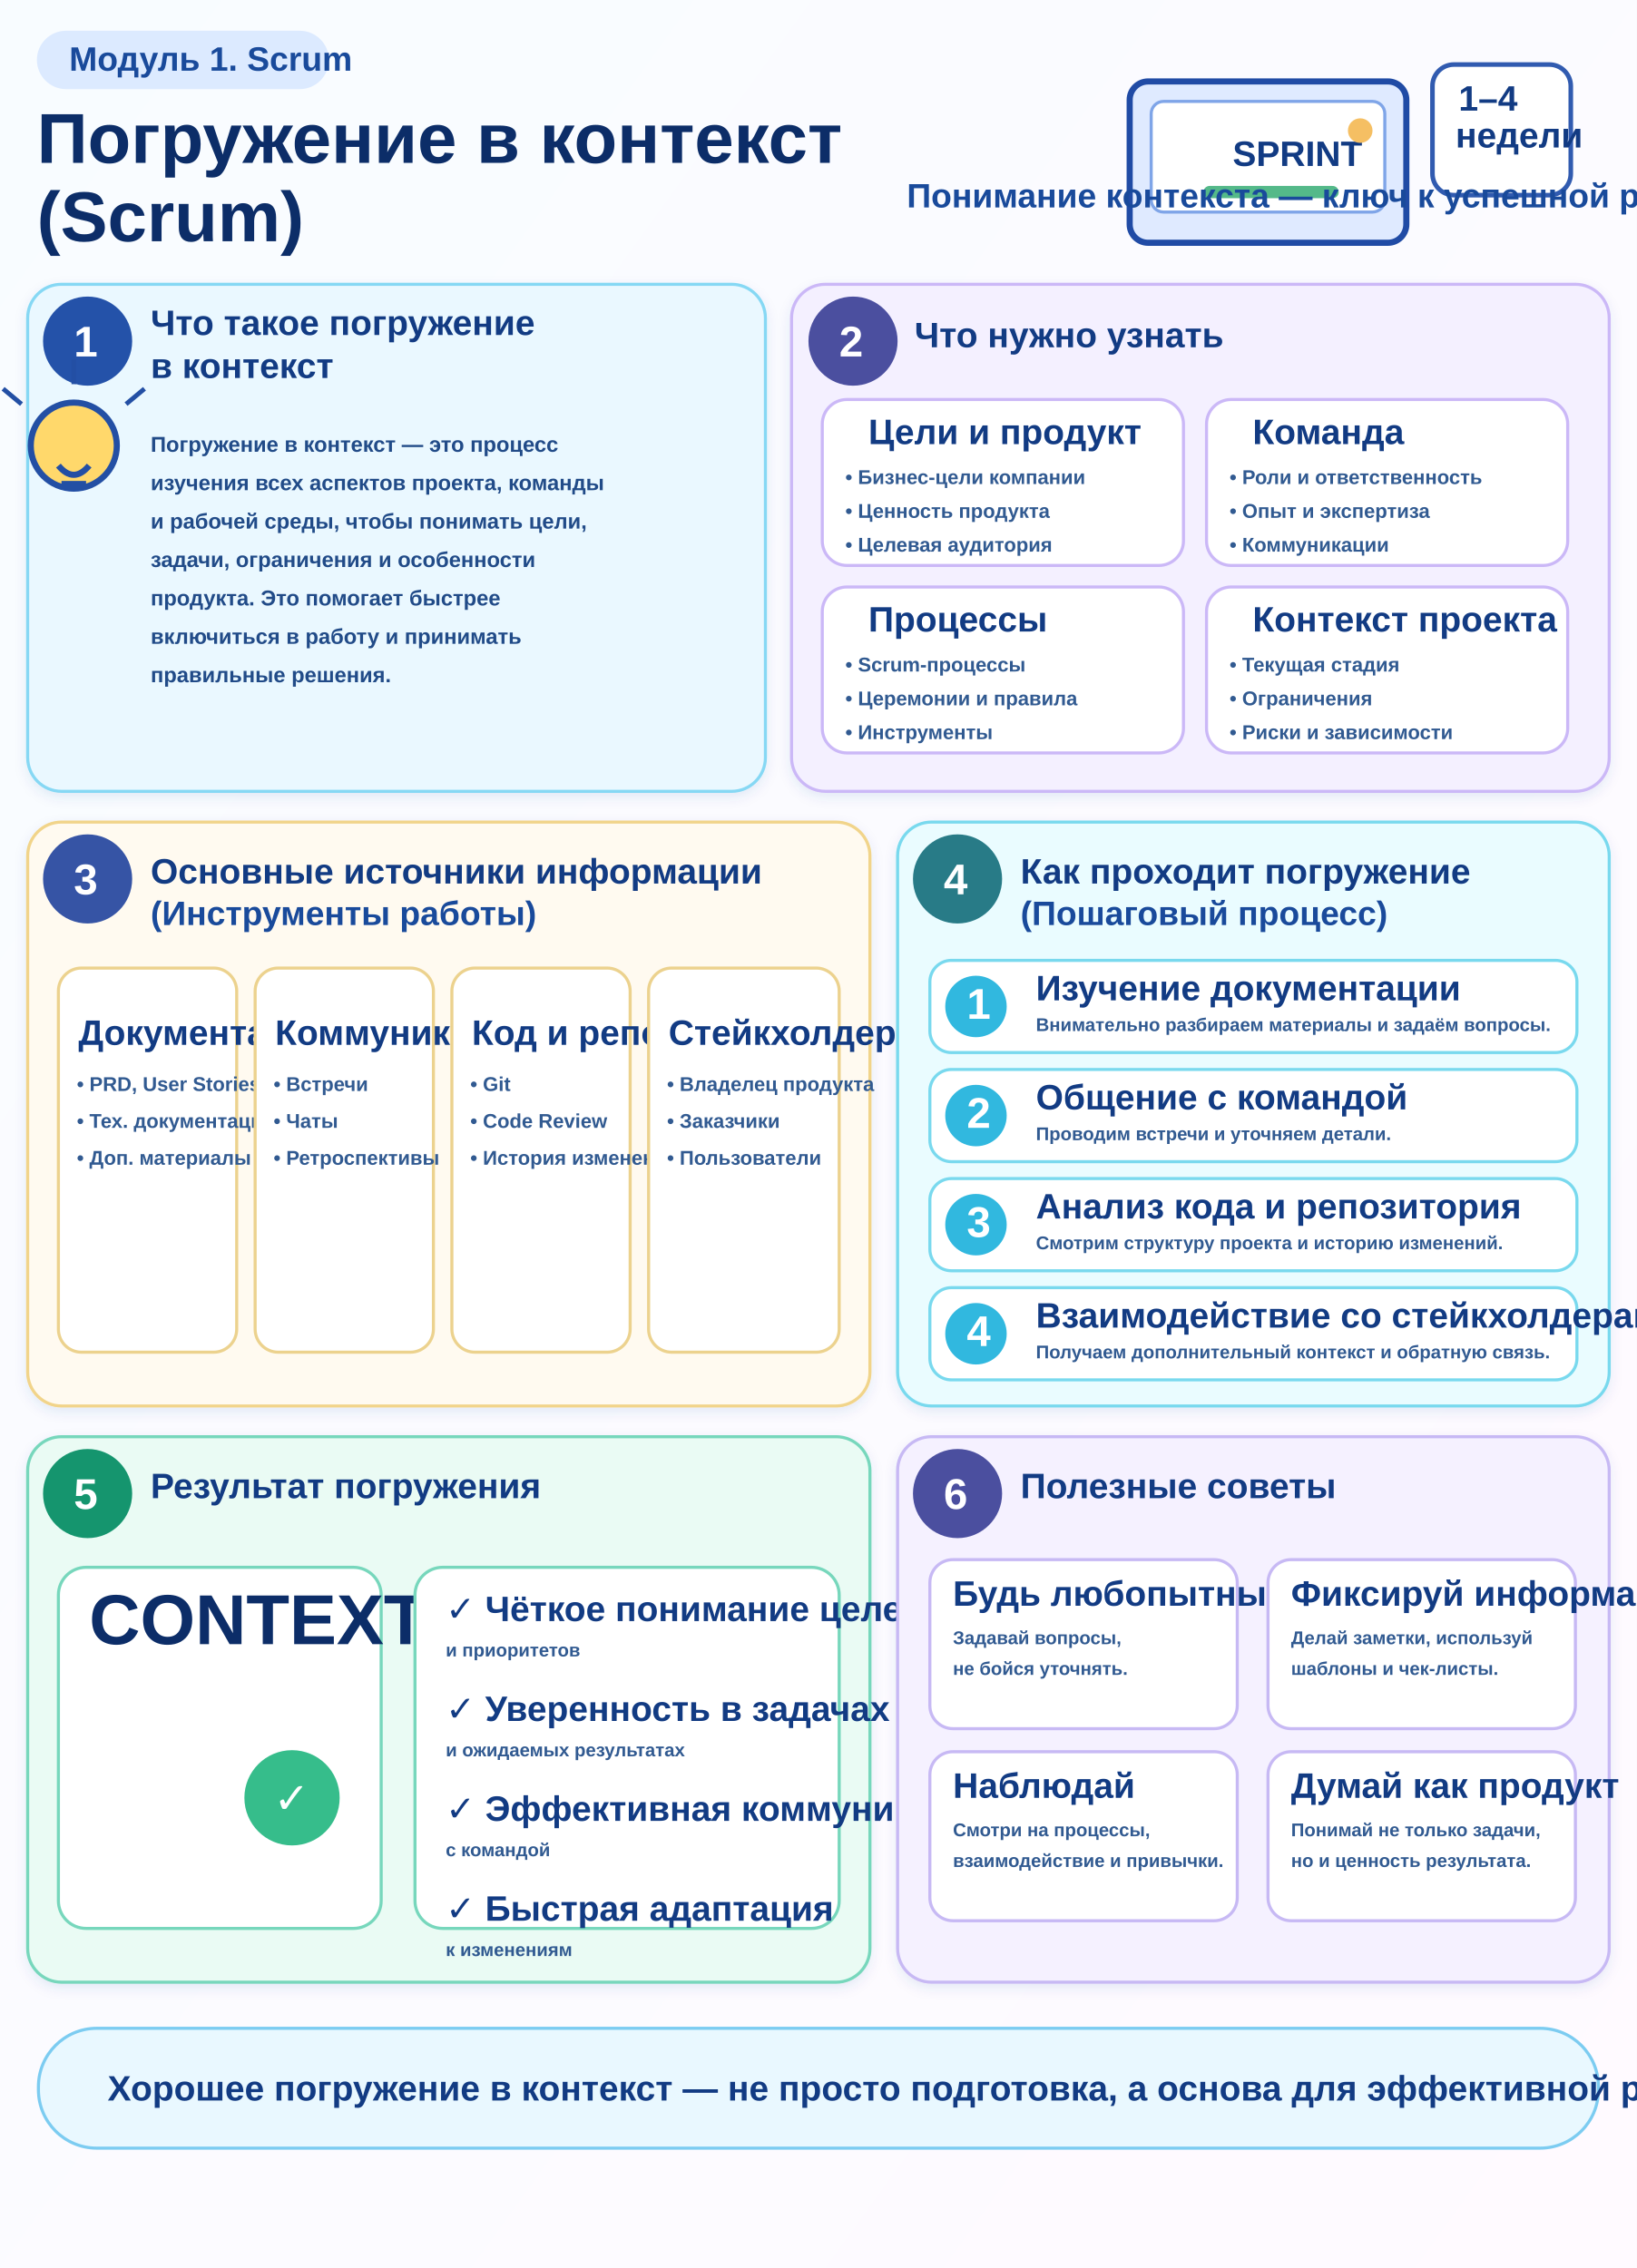
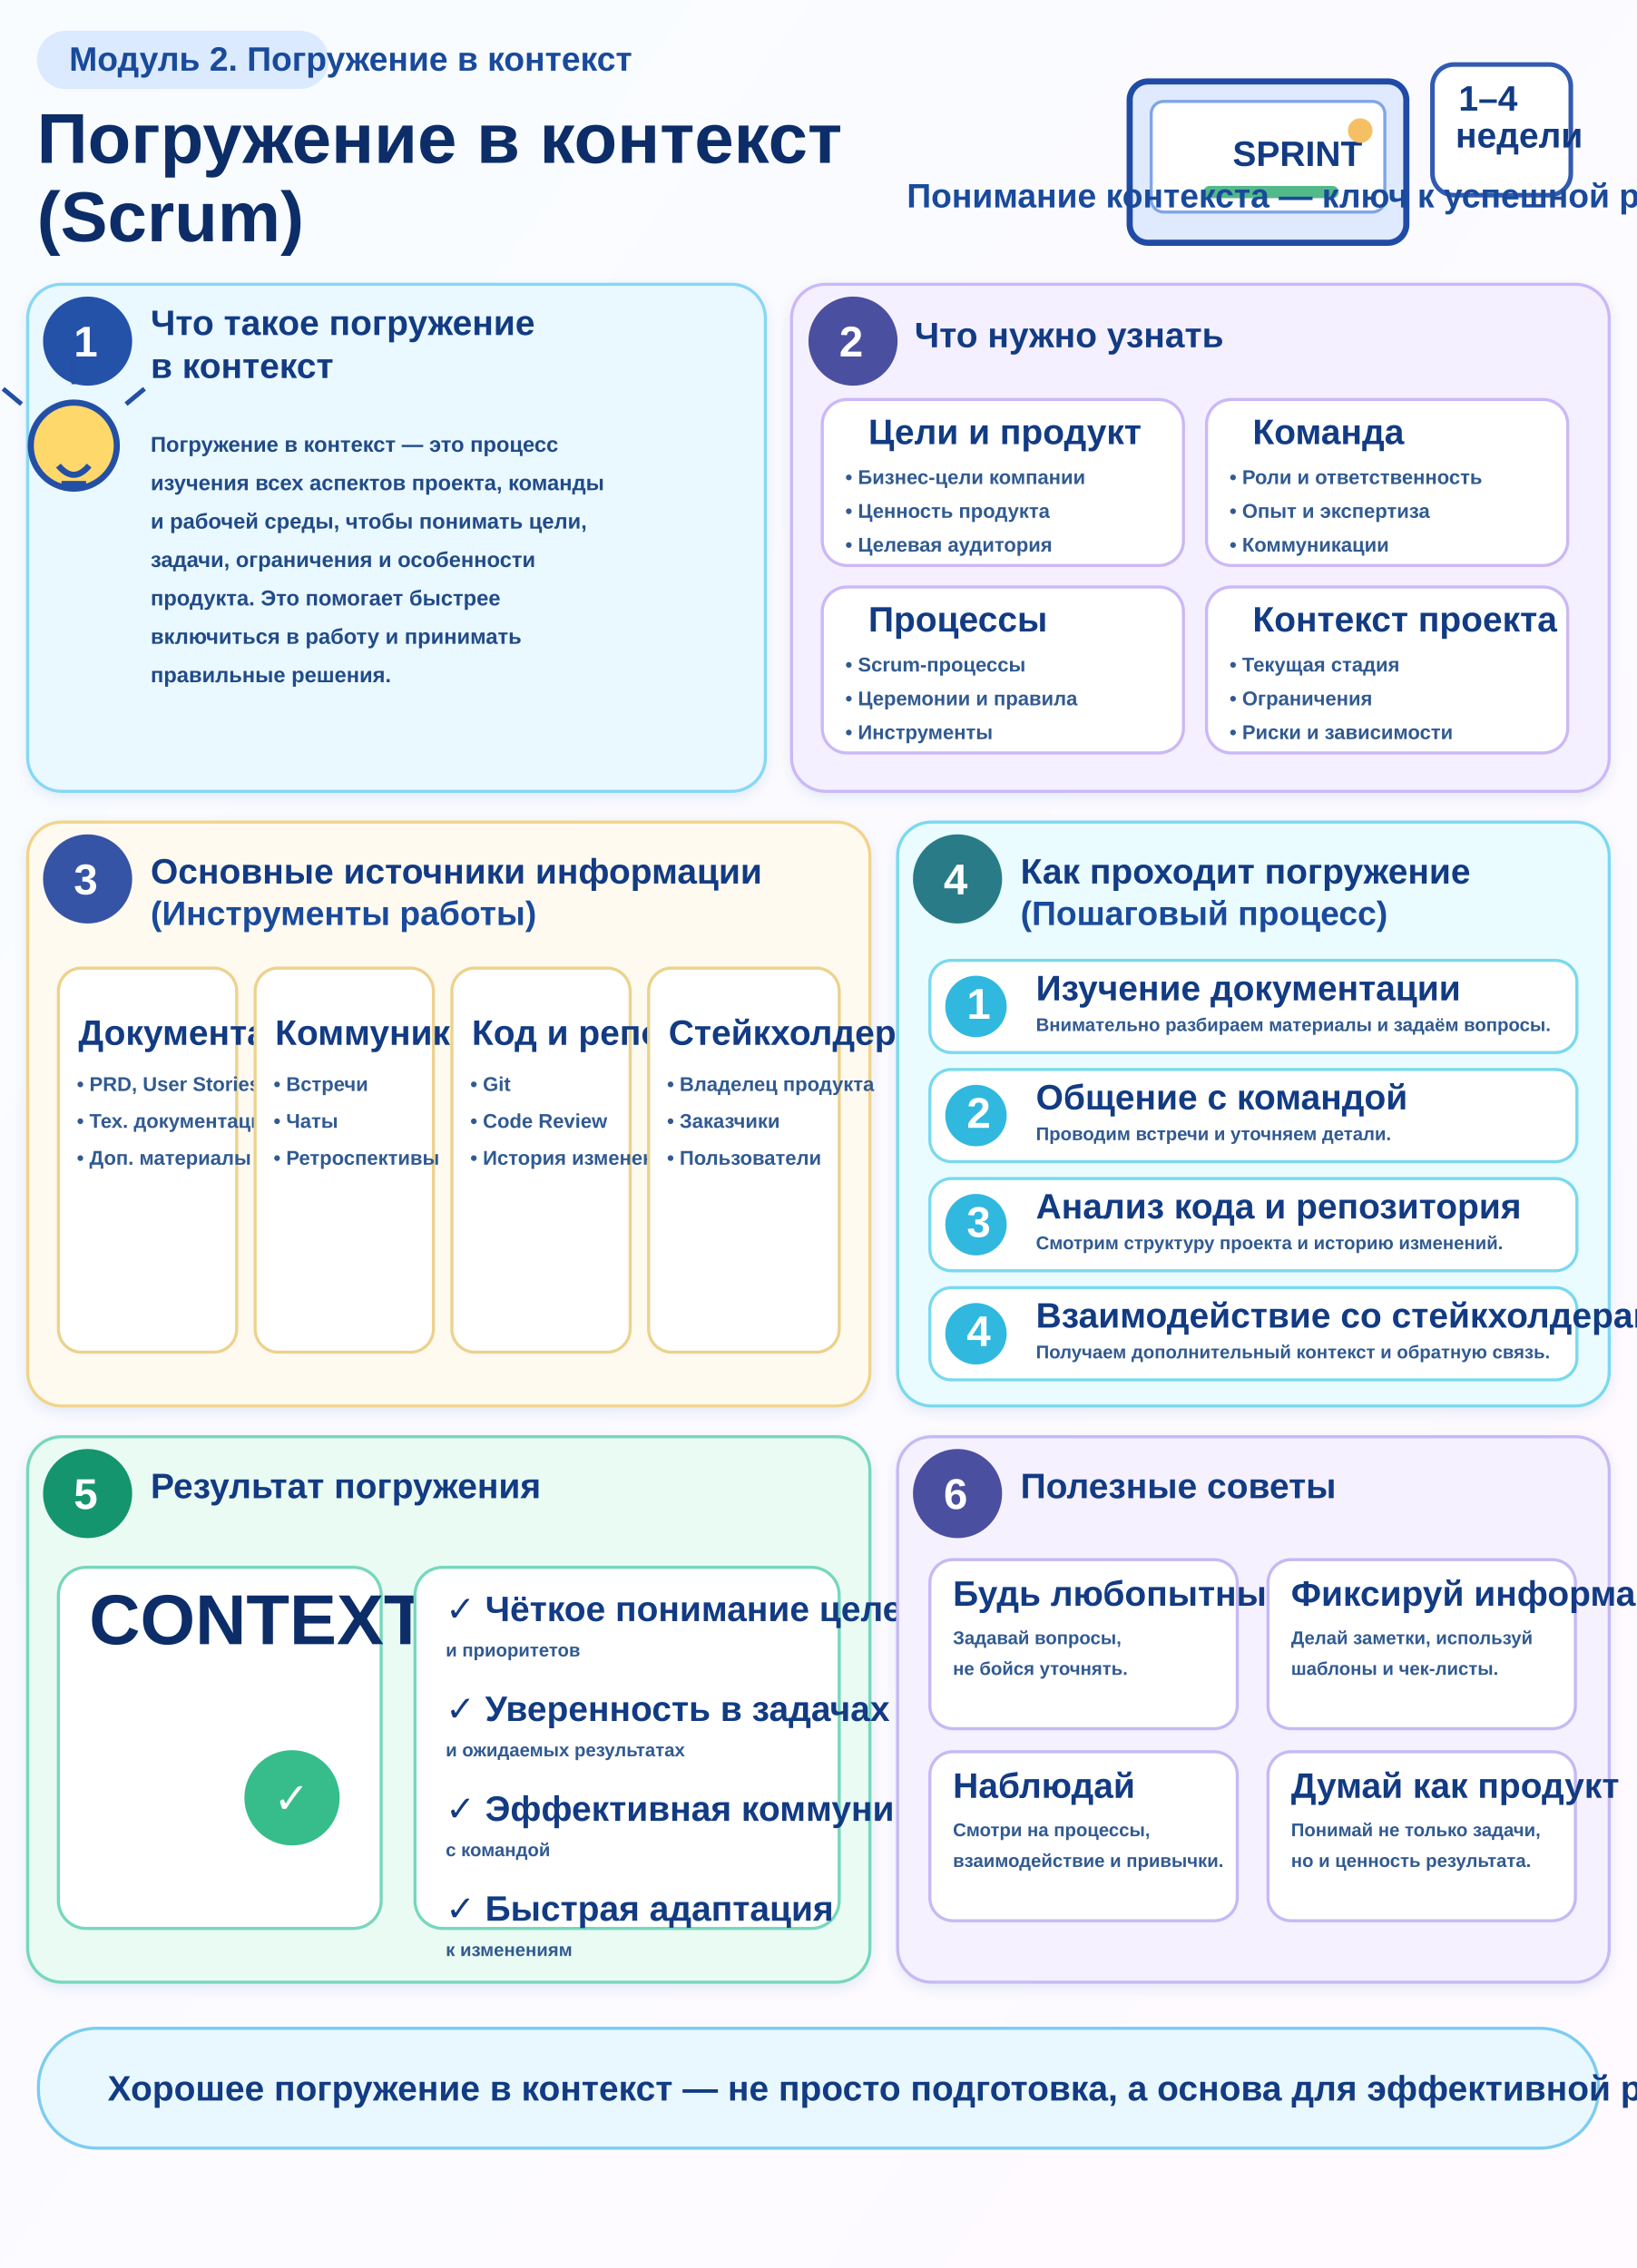
<svg xmlns="http://www.w3.org/2000/svg" viewBox="0 0 1065 1476" role="img" aria-labelledby="title desc">
  <defs>
    <linearGradient id="bg" x1="0" y1="0" x2="1" y2="1">
      <stop stop-color="#f8fcff" />
      <stop offset="1" stop-color="#fffaff" />
    </linearGradient>
    <filter id="shadow" x="-10%" y="-10%" width="120%" height="120%">
      <feDropShadow dx="0" dy="3" stdDeviation="4" flood-color="#2449a8" flood-opacity=".10" />
    </filter>
    <style>
    .title{font:800 46px Arial,sans-serif;fill:#0c2d68}.subtitle{font:700 22px Arial,sans-serif;fill:#194a9b}
    .h{font:800 23px Arial,sans-serif;fill:#123b83}.body{font:600 14px Arial,sans-serif;fill:#214b88}
    .small{font:600 12px Arial,sans-serif;fill:#315a91}.num{font:800 28px Arial,sans-serif;fill:#fff}
    .card{stroke-width:2}.bullet{font:700 13px Arial,sans-serif;fill:#315a91}
  </style>
  </defs>
  <rect width="1065" height="1476" fill="url(#bg)" />
  <rect x="24" y="20" width="190" height="38" rx="19" fill="#dceaff" />
-   <text x="45" y="46" class="subtitle" font-size="18">Модуль 1. Scrum</text>
+   <text x="45" y="46" class="subtitle" font-size="18">Модуль 2. Погружение в контекст</text>
  <text x="24" y="106" class="title">Погружение в контекст</text>
  <text x="24" y="157" class="title">(Scrum)</text>
  <g transform="translate(735 35)">
    <rect x="0" y="18" width="180" height="105" rx="12" fill="#dfeaff" stroke="#204ba5" stroke-width="4" />
    <rect x="14" y="31" width="152" height="72" rx="8" fill="#fff" stroke="#7fa5e8" stroke-width="2" />
    <text x="67" y="73" class="h" font-size="20">SPRINT</text>
    <path d="M52 90h80" stroke="#54b989" stroke-width="8" stroke-linecap="round" />
    <circle cx="150" cy="50" r="8" fill="#f5bf63" />
  </g>
  <rect x="932" y="42" width="90" height="85" rx="14" fill="#fff" stroke="#315bb0" stroke-width="3" />
  <text x="949" y="72" class="h" font-size="16">1–4</text>
  <text x="947" y="96" class="h" font-size="14">недели</text>
  <text x="590" y="135" class="subtitle" font-size="17">Понимание контекста — ключ к успешной работе команды!</text>
  <rect x="18" y="185" width="480" height="330" rx="22" fill="#eaf8ff" stroke="#86d8f4" class="card" filter="url(#shadow)" />
  <circle cx="57" cy="222" r="29" fill="#2452a9" />
  <text x="48" y="232" class="num">1</text>
  <text x="98" y="218" class="h">Что такое погружение</text>
  <text x="98" y="246" class="h">в контекст</text>
  <g transform="translate(48 290)">
    <circle cx="0" cy="0" r="28" fill="#ffd86b" stroke="#234fa4" stroke-width="4" />
    <path d="M-10 13q10 12 20 0M-8 25h16" stroke="#234fa4" stroke-width="4" fill="none" />
    <path d="M0 -40v-16M-34 -27l-12 -10M34 -27l12 -10" stroke="#234fa4" stroke-width="3" />
  </g>
  <text x="98" y="294" class="body">Погружение в контекст — это процесс</text>
  <text x="98" y="319" class="body">изучения всех аспектов проекта, команды</text>
  <text x="98" y="344" class="body">и рабочей среды, чтобы понимать цели,</text>
  <text x="98" y="369" class="body">задачи, ограничения и особенности</text>
  <text x="98" y="394" class="body">продукта. Это помогает быстрее</text>
  <text x="98" y="419" class="body">включиться в работу и принимать</text>
  <text x="98" y="444" class="body">правильные решения.</text>
  <rect x="515" y="185" width="532" height="330" rx="22" fill="#f4f0ff" stroke="#cbb8f7" class="card" filter="url(#shadow)" />
  <circle cx="555" cy="222" r="29" fill="#4b4f9f" />
  <text x="546" y="232" class="num">2</text>
  <text x="595" y="226" class="h">Что нужно узнать</text>
  <g>
    <rect x="535" y="260" width="235" height="108" rx="16" fill="#fff" stroke="#cbb8f7" stroke-width="2" />
    <text x="565" y="289" class="h">Цели и продукт</text>
    <text x="550" y="315" class="bullet">• Бизнес-цели компании</text>
    <text x="550" y="337" class="bullet">• Ценность продукта</text>
    <text x="550" y="359" class="bullet">• Целевая аудитория</text>
    <rect x="785" y="260" width="235" height="108" rx="16" fill="#fff" stroke="#cbb8f7" stroke-width="2" />
    <text x="815" y="289" class="h">Команда</text>
    <text x="800" y="315" class="bullet">• Роли и ответственность</text>
    <text x="800" y="337" class="bullet">• Опыт и экспертиза</text>
    <text x="800" y="359" class="bullet">• Коммуникации</text>
    <rect x="535" y="382" width="235" height="108" rx="16" fill="#fff" stroke="#cbb8f7" stroke-width="2" />
    <text x="565" y="411" class="h">Процессы</text>
    <text x="550" y="437" class="bullet">• Scrum-процессы</text>
    <text x="550" y="459" class="bullet">• Церемонии и правила</text>
    <text x="550" y="481" class="bullet">• Инструменты</text>
    <rect x="785" y="382" width="235" height="108" rx="16" fill="#fff" stroke="#cbb8f7" stroke-width="2" />
    <text x="815" y="411" class="h">Контекст проекта</text>
    <text x="800" y="437" class="bullet">• Текущая стадия</text>
    <text x="800" y="459" class="bullet">• Ограничения</text>
    <text x="800" y="481" class="bullet">• Риски и зависимости</text>
  </g>
  <rect x="18" y="535" width="548" height="380" rx="22" fill="#fffaf0" stroke="#f1d48a" class="card" filter="url(#shadow)" />
  <circle cx="57" cy="572" r="29" fill="#3654a5" />
  <text x="48" y="582" class="num">3</text>
  <text x="98" y="575" class="h">Основные источники информации</text>
  <text x="98" y="602" class="subtitle" font-size="17">(Инструменты работы)</text>
  <g>
    <rect x="38" y="630" width="116" height="250" rx="15" fill="#fff" stroke="#ecd28e" stroke-width="2" />
    <text x="51" y="680" class="h" font-size="16">Документация</text>
    <text x="50" y="710" class="bullet">• PRD, User Stories</text>
    <text x="50" y="734" class="bullet">• Тех. документация</text>
    <text x="50" y="758" class="bullet">• Доп. материалы</text>
    <rect x="166" y="630" width="116" height="250" rx="15" fill="#fff" stroke="#ecd28e" stroke-width="2" />
    <text x="179" y="680" class="h" font-size="16">Коммуникация</text>
    <text x="178" y="710" class="bullet">• Встречи</text>
    <text x="178" y="734" class="bullet">• Чаты</text>
    <text x="178" y="758" class="bullet">• Ретроспективы</text>
    <rect x="294" y="630" width="116" height="250" rx="15" fill="#fff" stroke="#ecd28e" stroke-width="2" />
    <text x="307" y="680" class="h" font-size="16">Код и репозиторий</text>
    <text x="306" y="710" class="bullet">• Git</text>
    <text x="306" y="734" class="bullet">• Code Review</text>
    <text x="306" y="758" class="bullet">• История изменений</text>
    <rect x="422" y="630" width="124" height="250" rx="15" fill="#fff" stroke="#ecd28e" stroke-width="2" />
    <text x="435" y="680" class="h" font-size="16">Стейкхолдеры</text>
    <text x="434" y="710" class="bullet">• Владелец продукта</text>
    <text x="434" y="734" class="bullet">• Заказчики</text>
    <text x="434" y="758" class="bullet">• Пользователи</text>
  </g>
  <rect x="584" y="535" width="463" height="380" rx="22" fill="#eafcff" stroke="#79d9ee" class="card" filter="url(#shadow)" />
  <circle cx="623" cy="572" r="29" fill="#287b87" />
  <text x="614" y="582" class="num">4</text>
  <text x="664" y="575" class="h">Как проходит погружение</text>
  <text x="664" y="602" class="subtitle" font-size="17">(Пошаговый процесс)</text>
  <g>
    <rect x="605" y="625" width="421" height="60" rx="14" fill="#fff" stroke="#79d9ee" stroke-width="2" />
    <circle cx="635" cy="655" r="20" fill="#31b8df" />
    <text x="629" y="663" class="num" font-size="17">1</text>
    <text x="674" y="651" class="h" font-size="16">Изучение документации</text>
    <text x="674" y="671" class="small">Внимательно разбираем материалы и задаём вопросы.</text>
    <rect x="605" y="696" width="421" height="60" rx="14" fill="#fff" stroke="#79d9ee" stroke-width="2" />
    <circle cx="635" cy="726" r="20" fill="#31b8df" />
    <text x="629" y="734" class="num" font-size="17">2</text>
    <text x="674" y="722" class="h" font-size="16">Общение с командой</text>
    <text x="674" y="742" class="small">Проводим встречи и уточняем детали.</text>
    <rect x="605" y="767" width="421" height="60" rx="14" fill="#fff" stroke="#79d9ee" stroke-width="2" />
    <circle cx="635" cy="797" r="20" fill="#31b8df" />
    <text x="629" y="805" class="num" font-size="17">3</text>
    <text x="674" y="793" class="h" font-size="16">Анализ кода и репозитория</text>
    <text x="674" y="813" class="small">Смотрим структуру проекта и историю изменений.</text>
    <rect x="605" y="838" width="421" height="60" rx="14" fill="#fff" stroke="#79d9ee" stroke-width="2" />
    <circle cx="635" cy="868" r="20" fill="#31b8df" />
    <text x="629" y="876" class="num" font-size="17">4</text>
    <text x="674" y="864" class="h" font-size="16">Взаимодействие со стейкхолдерами</text>
    <text x="674" y="884" class="small">Получаем дополнительный контекст и обратную связь.</text>
  </g>
  <rect x="18" y="935" width="548" height="355" rx="22" fill="#eafbf4" stroke="#77d7bc" class="card" filter="url(#shadow)" />
  <circle cx="57" cy="972" r="29" fill="#15956e" />
  <text x="48" y="982" class="num">5</text>
  <text x="98" y="975" class="h">Результат погружения</text>
  <rect x="38" y="1020" width="210" height="235" rx="18" fill="#fff" stroke="#77d7bc" stroke-width="2" />
  <text x="58" y="1070" class="title" font-size="27">CONTEXT</text>
  <circle cx="190" cy="1170" r="31" fill="#36bd8b" />
  <text x="178" y="1180" class="num">✓</text>
  <g>
    <rect x="270" y="1020" width="276" height="235" rx="18" fill="#fff" stroke="#77d7bc" stroke-width="2" />
    <text x="290" y="1055" class="h" font-size="16">✓ Чёткое понимание целей</text>
    <text x="290" y="1078" class="small">и приоритетов</text>
    <text x="290" y="1120" class="h" font-size="16">✓ Уверенность в задачах</text>
    <text x="290" y="1143" class="small">и ожидаемых результатах</text>
    <text x="290" y="1185" class="h" font-size="16">✓ Эффективная коммуникация</text>
    <text x="290" y="1208" class="small">с командой</text>
    <text x="290" y="1250" class="h" font-size="16">✓ Быстрая адаптация</text>
    <text x="290" y="1273" class="small">к изменениям</text>
  </g>
  <rect x="584" y="935" width="463" height="355" rx="22" fill="#f5f1ff" stroke="#c7b9f4" class="card" filter="url(#shadow)" />
  <circle cx="623" cy="972" r="29" fill="#4b4f9f" />
  <text x="614" y="982" class="num">6</text>
  <text x="664" y="975" class="h">Полезные советы</text>
  <g>
    <rect x="605" y="1015" width="200" height="110" rx="15" fill="#fff" stroke="#c7b9f4" stroke-width="2" />
    <text x="620" y="1045" class="h" font-size="16">Будь любопытным</text>
    <text x="620" y="1070" class="small">Задавай вопросы,</text>
    <text x="620" y="1090" class="small">не бойся уточнять.</text>
    <rect x="825" y="1015" width="200" height="110" rx="15" fill="#fff" stroke="#c7b9f4" stroke-width="2" />
    <text x="840" y="1045" class="h" font-size="16">Фиксируй информацию</text>
    <text x="840" y="1070" class="small">Делай заметки, используй</text>
    <text x="840" y="1090" class="small">шаблоны и чек-листы.</text>
    <rect x="605" y="1140" width="200" height="110" rx="15" fill="#fff" stroke="#c7b9f4" stroke-width="2" />
    <text x="620" y="1170" class="h" font-size="16">Наблюдай</text>
    <text x="620" y="1195" class="small">Смотри на процессы,</text>
    <text x="620" y="1215" class="small">взаимодействие и привычки.</text>
    <rect x="825" y="1140" width="200" height="110" rx="15" fill="#fff" stroke="#c7b9f4" stroke-width="2" />
    <text x="840" y="1170" class="h" font-size="16">Думай как продукт</text>
    <text x="840" y="1195" class="small">Понимай не только задачи,</text>
    <text x="840" y="1215" class="small">но и ценность результата.</text>
  </g>
  <rect x="25" y="1320" width="1015" height="78" rx="38" fill="#e9f8ff" stroke="#7cccf1" stroke-width="2" />
  <text x="70" y="1367" class="h" font-size="17">Хорошее погружение в контекст — не просто подготовка, а основа для эффективной работы.</text>
</svg>
